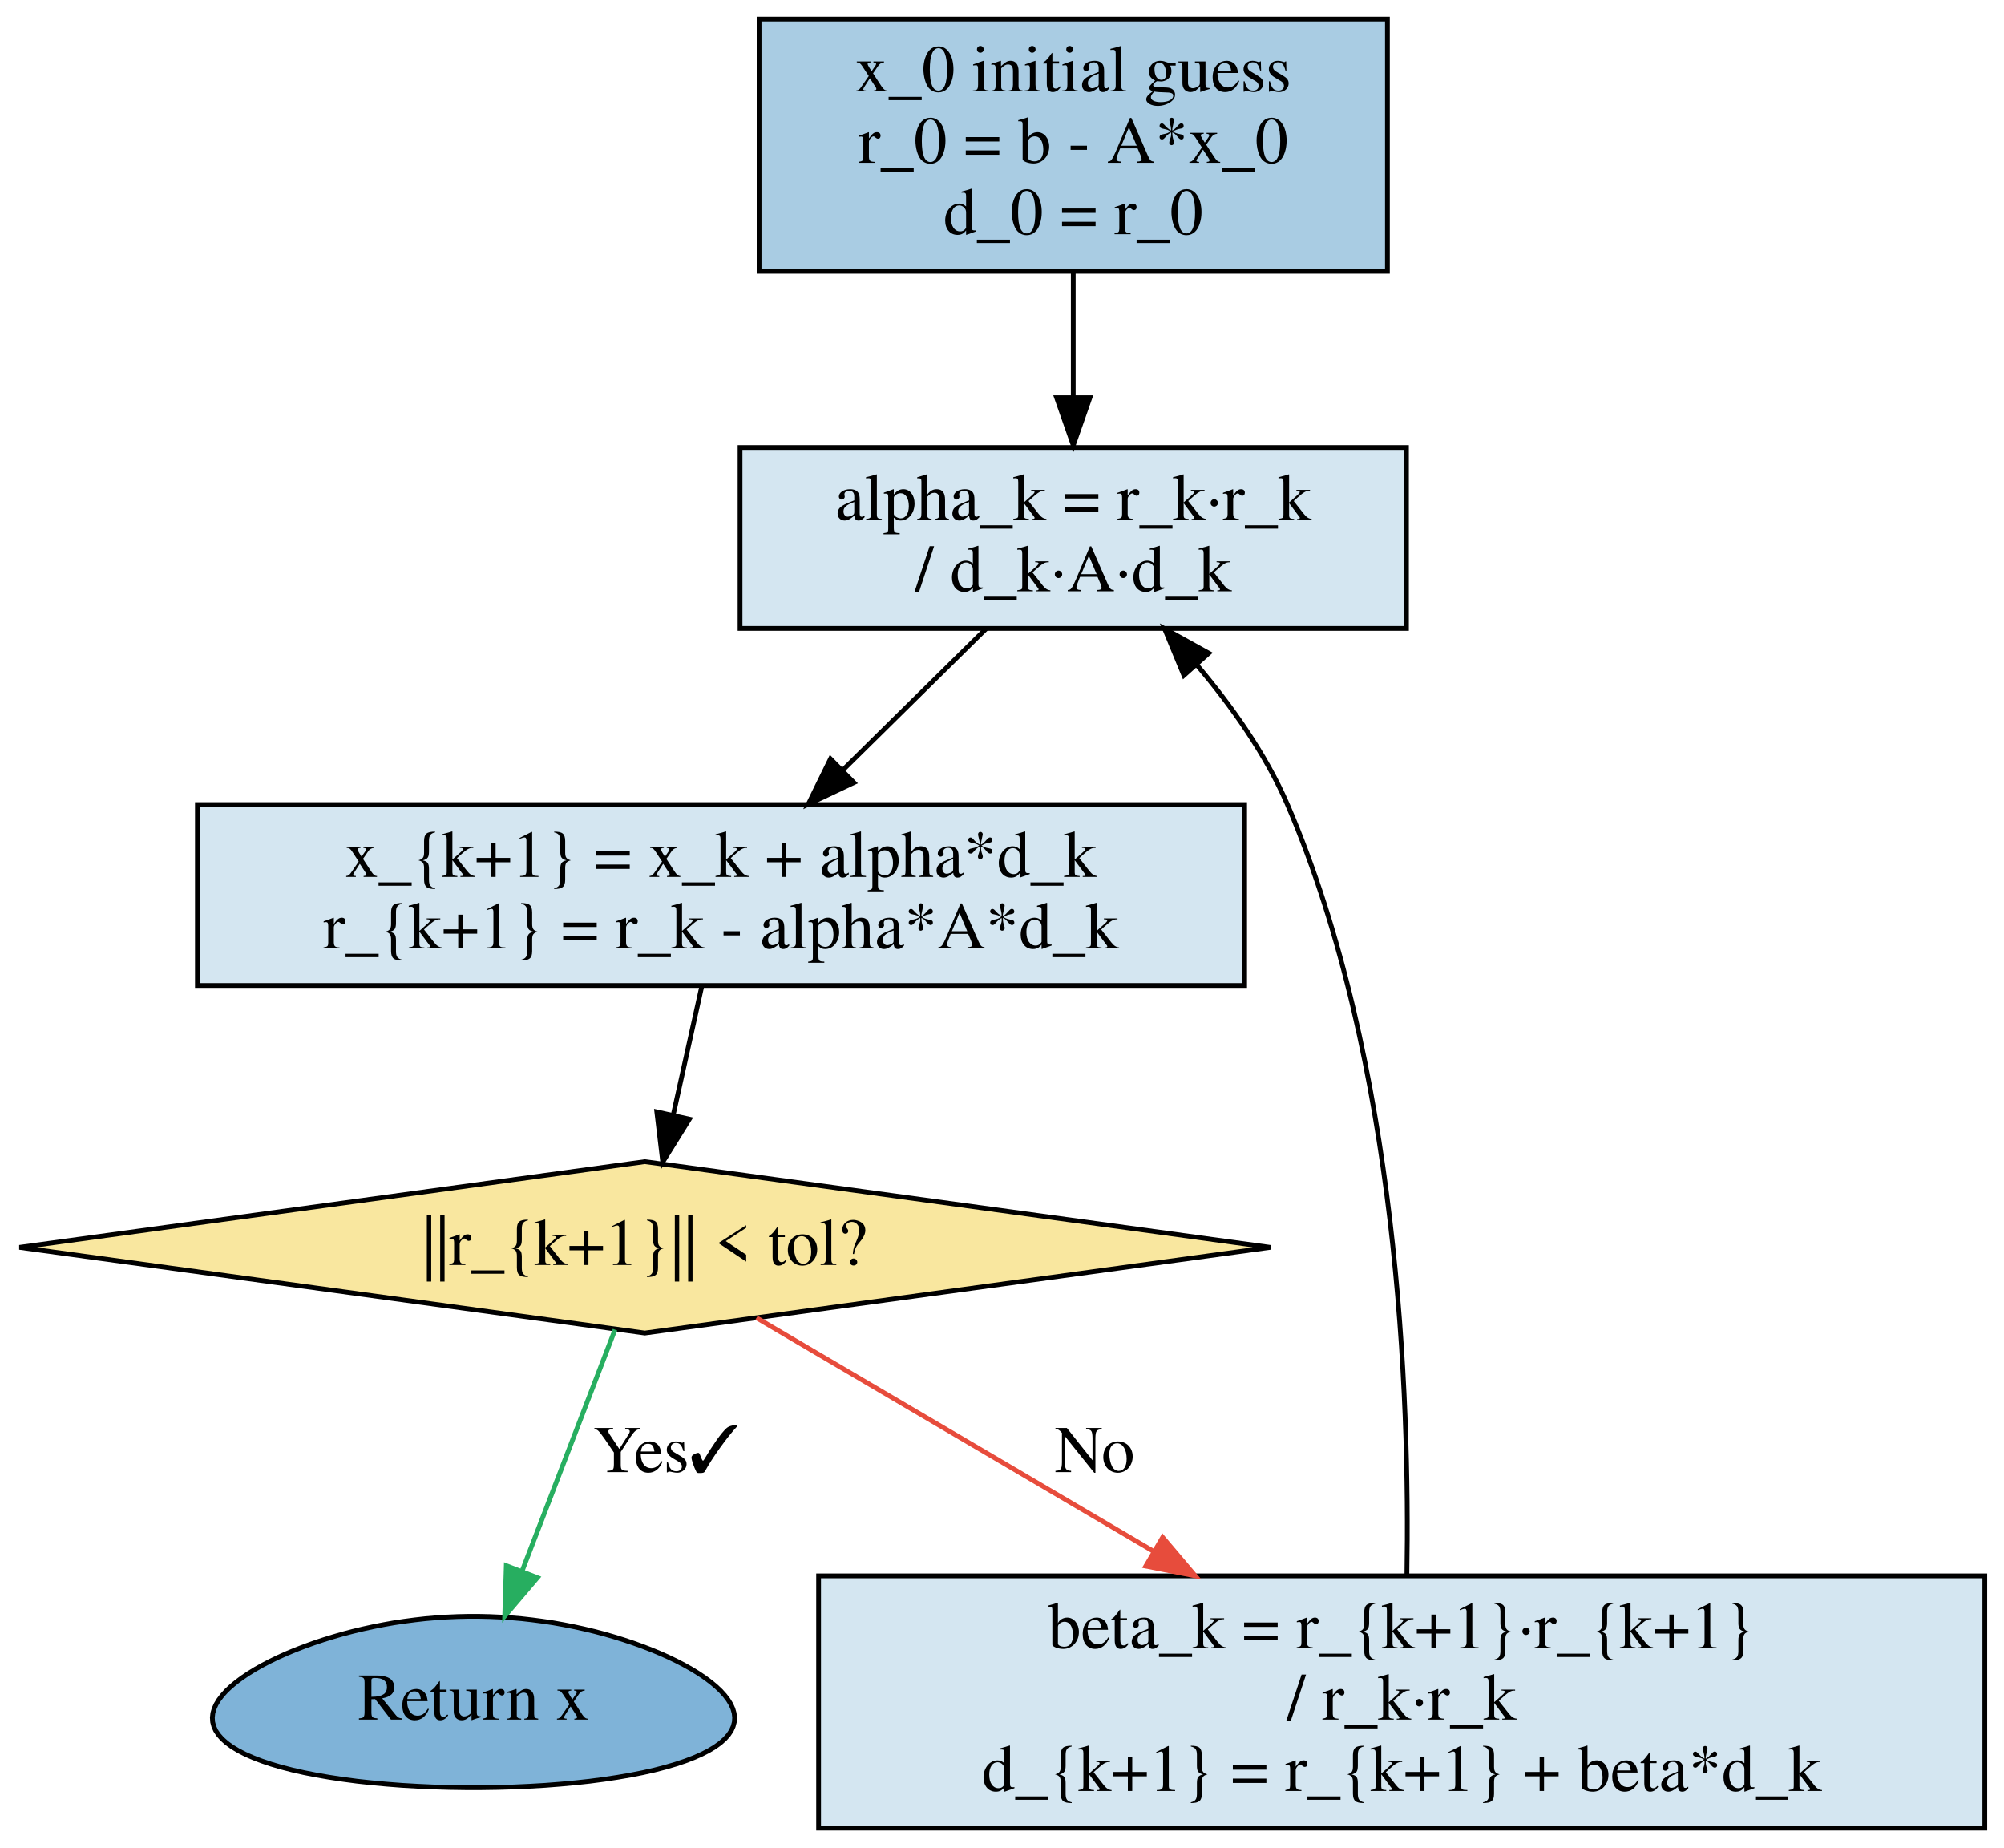
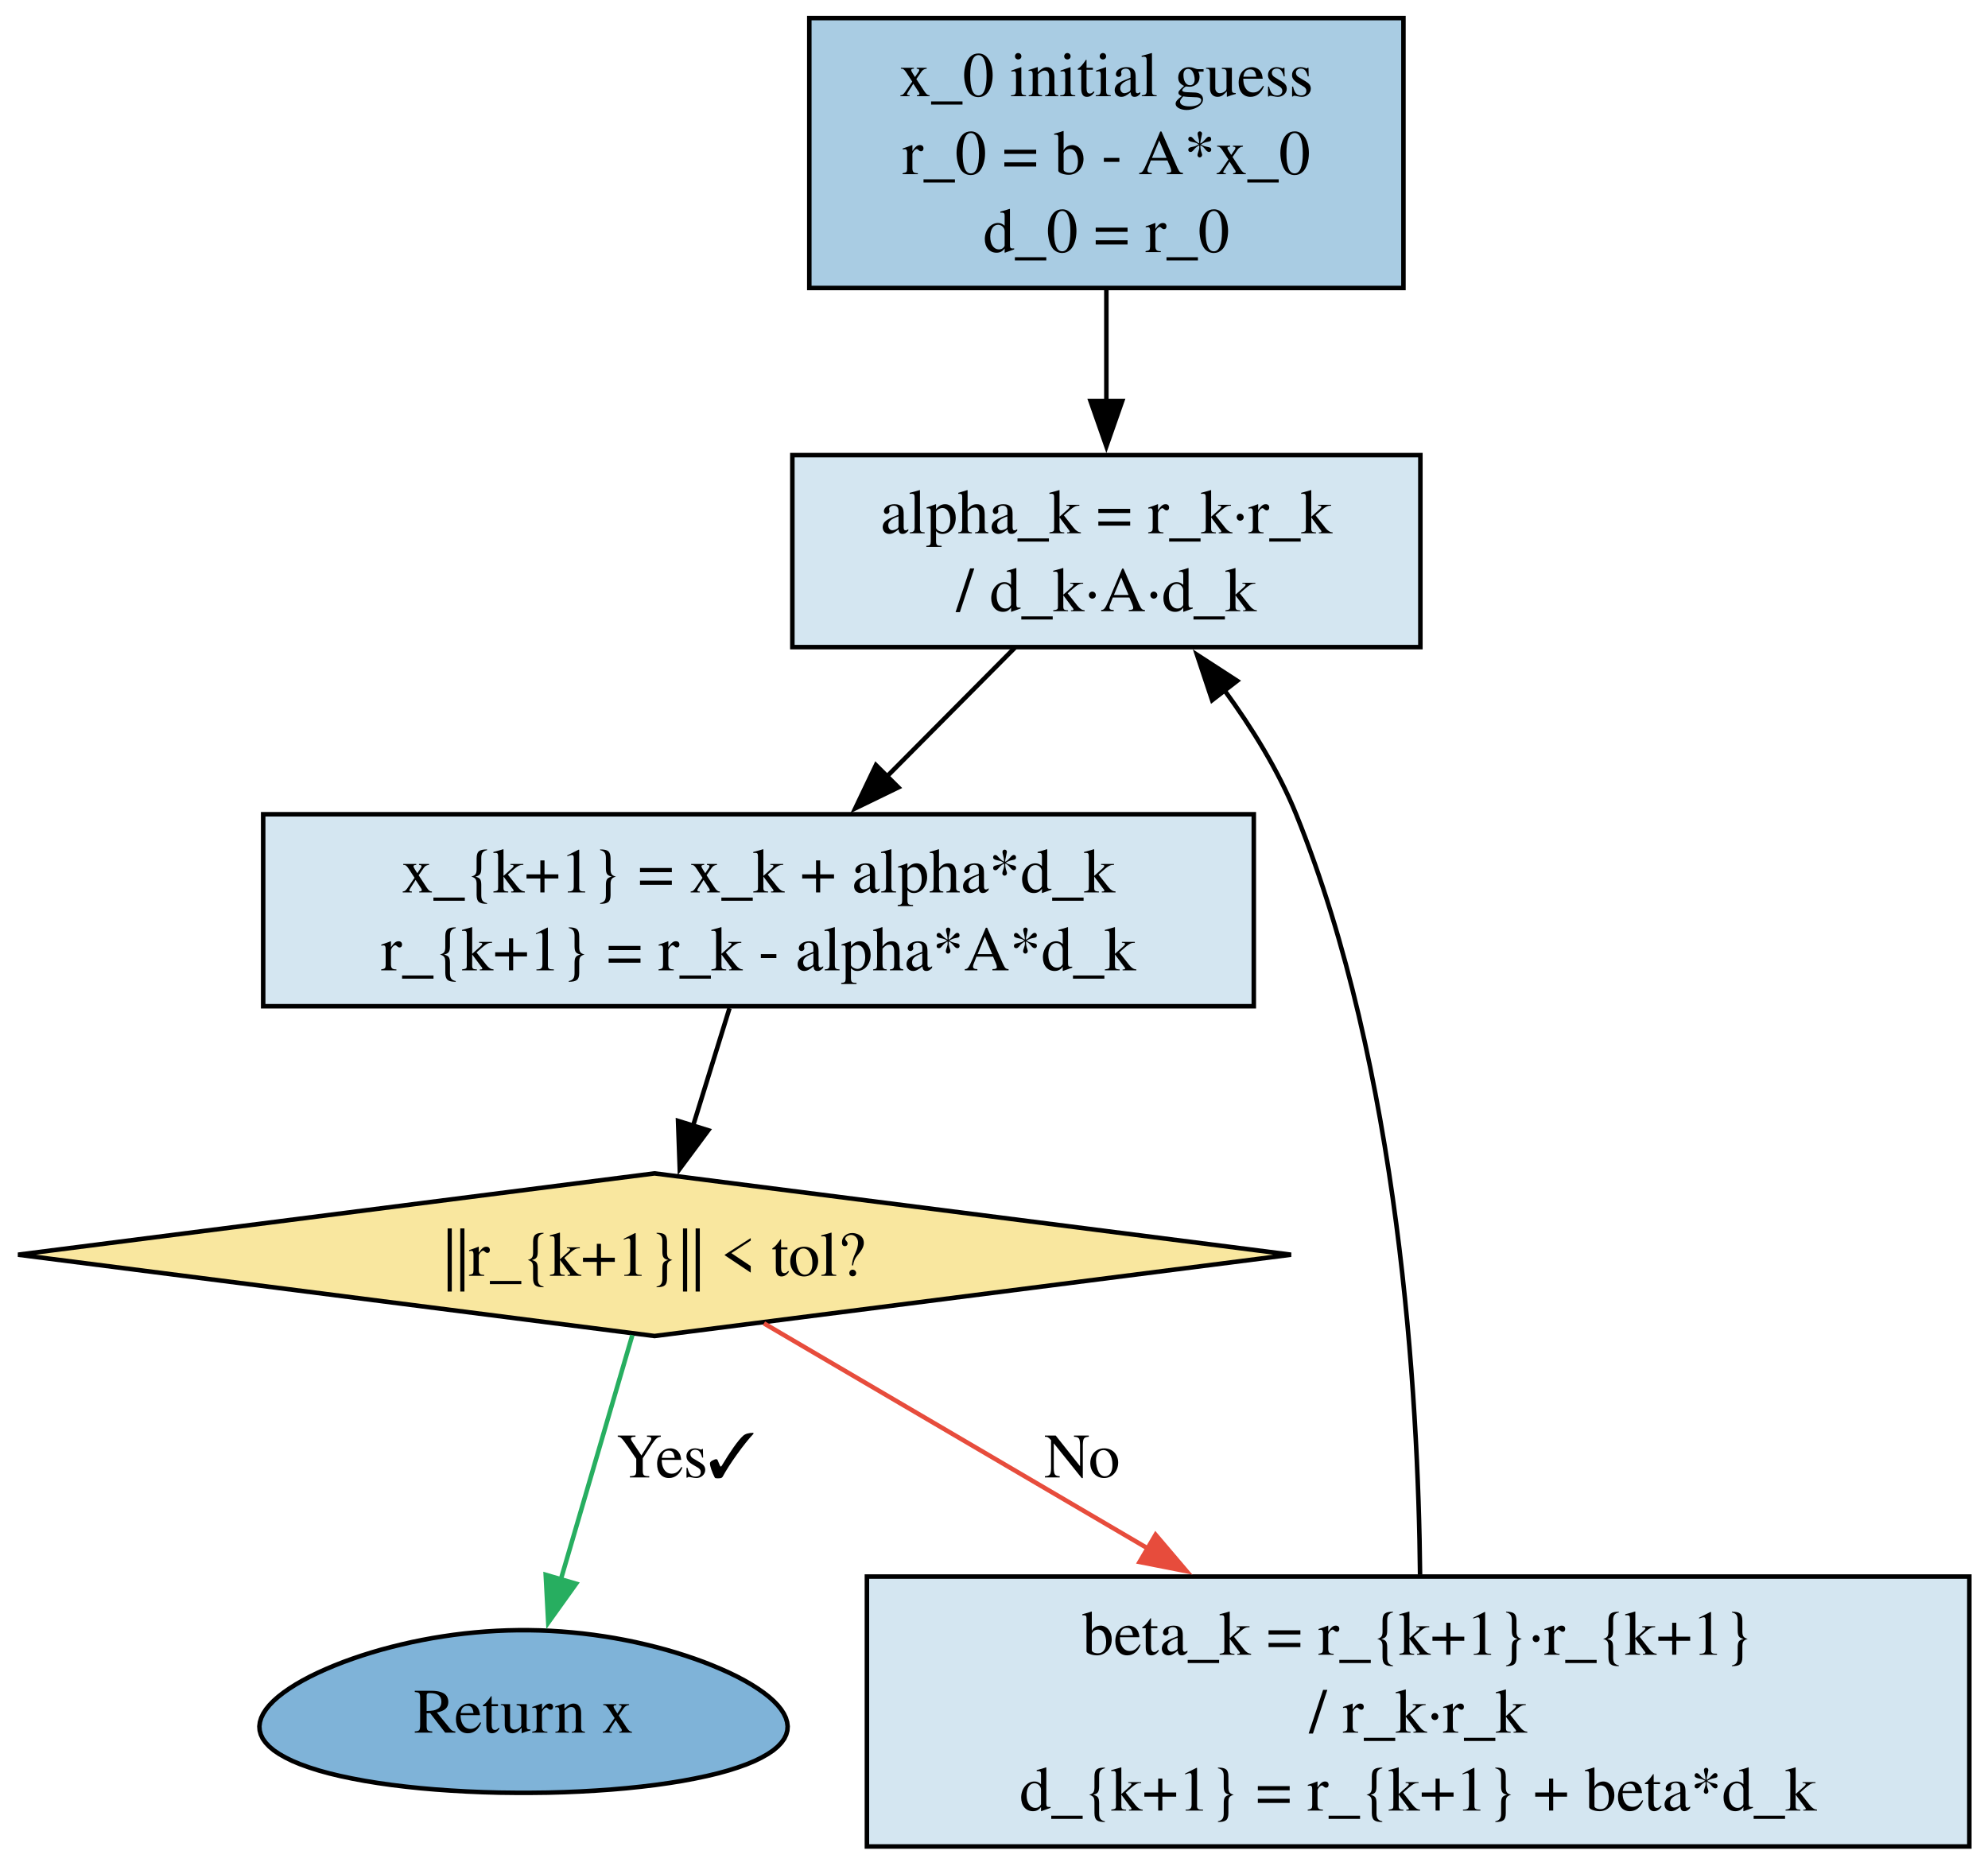
- <svg xmlns="http://www.w3.org/2000/svg" width="421pt" height="388pt" viewBox="0.00 0.00 420.94 388.00">
-   <g id="graph0" class="graph" transform="scale(1 1) rotate(0) translate(4 384)">
+ <svg xmlns="http://www.w3.org/2000/svg" width="440pt" height="413pt" viewBox="0.00 0.00 440.00 413.00">
+   <g id="graph0" class="graph" transform="scale(1 1) rotate(0) translate(4 408.75)">
    <g id="node1" class="node">
-       <polygon fill="#a9cce3" stroke="black" points="287.44,-380 155.44,-380 155.44,-327 287.44,-327 287.44,-380" />
-       <text text-anchor="middle" x="221.44" y="-364.8" font-family="Times,serif" font-size="14.00">x_0 initial guess</text>
-       <text text-anchor="middle" x="221.44" y="-349.8" font-family="Times,serif" font-size="14.00">r_0 = b - A*x_0</text>
-       <text text-anchor="middle" x="221.44" y="-334.8" font-family="Times,serif" font-size="14.00">d_0 = r_0</text>
+       <polygon fill="#a9cce3" stroke="black" points="306.62,-404.75 175.12,-404.75 175.12,-345 306.62,-345 306.62,-404.75" />
+       <text xml:space="preserve" text-anchor="middle" x="240.87" y="-387.45" font-family="Times,serif" font-size="14.00">x_0 initial guess</text>
+       <text xml:space="preserve" text-anchor="middle" x="240.87" y="-370.2" font-family="Times,serif" font-size="14.00">r_0 = b - A*x_0</text>
+       <text xml:space="preserve" text-anchor="middle" x="240.87" y="-352.95" font-family="Times,serif" font-size="14.00">d_0 = r_0</text>
    </g>
    <g id="node2" class="node">
-       <polygon fill="#d4e6f1" stroke="black" points="291.44,-290 151.44,-290 151.44,-252 291.44,-252 291.44,-290" />
-       <text text-anchor="middle" x="221.44" y="-274.8" font-family="Times,serif" font-size="14.00">alpha_k = r_k·r_k</text>
-       <text text-anchor="middle" x="221.44" y="-259.8" font-family="Times,serif" font-size="14.00">/ d_k·A·d_k</text>
+       <polygon fill="#d4e6f1" stroke="black" points="310.37,-308 171.37,-308 171.37,-265.5 310.37,-265.5 310.37,-308" />
+       <text xml:space="preserve" text-anchor="middle" x="240.87" y="-290.7" font-family="Times,serif" font-size="14.00">alpha_k = r_k·r_k</text>
+       <text xml:space="preserve" text-anchor="middle" x="240.87" y="-273.45" font-family="Times,serif" font-size="14.00">/ d_k·A·d_k</text>
    </g>
    <g id="edge1" class="edge">
-       <path fill="none" stroke="black" d="M221.44,-326.59C221.44,-318.31 221.44,-309.11 221.44,-300.65" />
-       <polygon fill="black" stroke="black" points="224.94,-300.47 221.44,-290.47 217.94,-300.47 224.94,-300.47" />
+       <path fill="none" stroke="black" d="M240.87,-344.72C240.87,-336.72 240.87,-328 240.87,-319.84" />
+       <polygon fill="black" stroke="black" points="244.37,-319.96 240.87,-309.96 237.37,-319.96 244.37,-319.96" />
    </g>
    <g id="node3" class="node">
-       <polygon fill="#d4e6f1" stroke="black" points="257.44,-215 37.44,-215 37.44,-177 257.44,-177 257.44,-215" />
-       <text text-anchor="middle" x="147.44" y="-199.8" font-family="Times,serif" font-size="14.00">x_{k+1} = x_k + alpha*d_k</text>
-       <text text-anchor="middle" x="147.44" y="-184.8" font-family="Times,serif" font-size="14.00">r_{k+1} = r_k - alpha*A*d_k</text>
+       <polygon fill="#d4e6f1" stroke="black" points="273.5,-228.5 54.25,-228.5 54.25,-186 273.5,-186 273.5,-228.5" />
+       <text xml:space="preserve" text-anchor="middle" x="163.87" y="-211.2" font-family="Times,serif" font-size="14.00">x_{k+1} = x_k + alpha*d_k</text>
+       <text xml:space="preserve" text-anchor="middle" x="163.87" y="-193.95" font-family="Times,serif" font-size="14.00">r_{k+1} = r_k - alpha*A*d_k</text>
    </g>
    <g id="edge2" class="edge">
-       <path fill="none" stroke="black" d="M203.15,-251.96C194.08,-243.01 182.97,-232.05 173.06,-222.28" />
-       <polygon fill="black" stroke="black" points="175.35,-219.62 165.78,-215.09 170.44,-224.6 175.35,-219.62" />
+       <path fill="none" stroke="black" d="M220.64,-265.39C211.95,-256.65 201.66,-246.28 192.23,-236.79" />
+       <polygon fill="black" stroke="black" points="194.83,-234.45 185.3,-229.82 189.87,-239.38 194.83,-234.45" />
    </g>
    <g id="node4" class="node">
-       <polygon fill="#f9e79f" stroke="black" points="131.44,-140 0.06,-122 131.44,-104 262.82,-122 131.44,-140" />
-       <text text-anchor="middle" x="131.44" y="-118.3" font-family="Times,serif" font-size="14.00">||r_{k+1}|| &lt; tol?</text>
+       <polygon fill="#f9e79f" stroke="black" points="140.87,-149 0,-131 140.87,-113 281.74,-131 140.87,-149" />
+       <text xml:space="preserve" text-anchor="middle" x="140.87" y="-126.33" font-family="Times,serif" font-size="14.00">||r_{k+1}|| &lt; tol?</text>
    </g>
    <g id="edge3" class="edge">
-       <path fill="none" stroke="black" d="M143.4,-176.83C141.59,-168.69 139.42,-158.91 137.43,-149.94" />
-       <polygon fill="black" stroke="black" points="140.79,-148.93 135.2,-139.93 133.95,-150.45 140.79,-148.93" />
+       <path fill="none" stroke="black" d="M157.46,-185.57C154.95,-177.45 152.03,-168.02 149.34,-159.36" />
+       <polygon fill="black" stroke="black" points="152.76,-158.54 146.45,-150.03 146.07,-160.62 152.76,-158.54" />
    </g>
    <g id="node5" class="node">
-       <polygon fill="#d4e6f1" stroke="black" points="412.94,-53 167.94,-53 167.94,0 412.94,0 412.94,-53" />
-       <text text-anchor="middle" x="290.44" y="-37.8" font-family="Times,serif" font-size="14.00">beta_k = r_{k+1}·r_{k+1}</text>
-       <text text-anchor="middle" x="290.44" y="-22.8" font-family="Times,serif" font-size="14.00">/ r_k·r_k</text>
-       <text text-anchor="middle" x="290.44" y="-7.8" font-family="Times,serif" font-size="14.00">d_{k+1} = r_{k+1} + beta*d_k</text>
+       <polygon fill="#d4e6f1" stroke="black" points="431.87,-59.75 187.87,-59.75 187.87,0 431.87,0 431.87,-59.75" />
+       <text xml:space="preserve" text-anchor="middle" x="309.87" y="-42.45" font-family="Times,serif" font-size="14.00">beta_k = r_{k+1}·r_{k+1}</text>
+       <text xml:space="preserve" text-anchor="middle" x="309.87" y="-25.2" font-family="Times,serif" font-size="14.00">/ r_k·r_k</text>
+       <text xml:space="preserve" text-anchor="middle" x="309.87" y="-7.95" font-family="Times,serif" font-size="14.00">d_{k+1} = r_{k+1} + beta*d_k</text>
    </g>
    <g id="edge5" class="edge">
-       <path fill="none" stroke="#e74c3c" d="M154.9,-107.2C176.73,-94.37 210.02,-74.79 238.14,-58.25" />
-       <polygon fill="#e74c3c" stroke="#e74c3c" points="240.22,-61.09 247.07,-53 236.68,-55.05 240.22,-61.09" />
-       <text text-anchor="middle" x="225.94" y="-74.8" font-family="Times,serif" font-size="14.00">No</text>
+       <path fill="none" stroke="#e74c3c" d="M165.08,-115.8C187.22,-102.81 220.88,-83.07 250.18,-65.89" />
+       <polygon fill="#e74c3c" stroke="#e74c3c" points="251.76,-69.01 258.62,-60.94 248.22,-62.98 251.76,-69.01" />
+       <text xml:space="preserve" text-anchor="middle" x="235.5" y="-81.7" font-family="Times,serif" font-size="14.00">No</text>
    </g>
    <g id="node6" class="node">
-       <polygon fill="#7fb3d8" stroke="black" points="100.52,-8.55 103.88,-8.65 107.2,-8.8 110.48,-8.99 113.7,-9.24 116.84,-9.53 119.89,-9.86 122.85,-10.25 125.7,-10.68 128.42,-11.15 131.02,-11.66 133.47,-12.21 135.78,-12.81 137.93,-13.44 139.93,-14.11 141.75,-14.81 143.4,-15.54 144.88,-16.3 146.18,-17.09 147.31,-17.91 148.25,-18.75 149.01,-19.61 149.6,-20.49 150,-21.39 150.24,-22.3 150.3,-23.22 150.2,-24.15 149.93,-25.09 149.51,-26.03 148.94,-26.97 148.22,-27.91 147.37,-28.85 146.38,-29.78 145.27,-30.7 144.05,-31.61 142.71,-32.51 141.28,-33.39 139.75,-34.25 138.14,-35.09 136.44,-35.91 134.67,-36.7 132.84,-37.46 130.95,-38.19 129.01,-38.89 127.01,-39.56 124.98,-40.19 122.91,-40.79 120.81,-41.34 118.68,-41.85 116.53,-42.32 114.35,-42.75 112.16,-43.14 109.96,-43.47 107.74,-43.76 105.52,-44.01 103.28,-44.2 101.05,-44.35 98.81,-44.45 96.56,-44.5 94.32,-44.5 92.07,-44.45 89.83,-44.35 87.59,-44.2 85.36,-44.01 83.14,-43.76 80.92,-43.47 78.72,-43.14 76.53,-42.75 74.35,-42.32 72.2,-41.85 70.07,-41.34 67.97,-40.79 65.9,-40.19 63.87,-39.56 61.87,-38.89 59.93,-38.19 58.04,-37.46 56.2,-36.7 54.44,-35.91 52.74,-35.09 51.13,-34.25 49.6,-33.39 48.17,-32.51 46.83,-31.61 45.61,-30.7 44.5,-29.78 43.51,-28.85 42.66,-27.91 41.94,-26.97 41.37,-26.03 40.95,-25.09 40.68,-24.15 40.58,-23.22 40.64,-22.3 40.88,-21.39 41.28,-20.49 41.87,-19.61 42.63,-18.75 43.57,-17.91 44.69,-17.09 46,-16.3 47.47,-15.54 49.13,-14.81 50.95,-14.11 52.94,-13.44 55.1,-12.81 57.41,-12.21 59.86,-11.66 62.46,-11.15 65.18,-10.68 68.03,-10.25 70.98,-9.86 74.04,-9.53 77.18,-9.24 80.4,-8.99 83.68,-8.8 87,-8.65 90.36,-8.55 93.74,-8.5 97.13,-8.5 100.52,-8.55" />
-       <text text-anchor="middle" x="95.44" y="-22.8" font-family="Times,serif" font-size="14.00">Return x</text>
+       <polygon fill="#7fb3d8" stroke="black" points="117.28,-11.92 120.86,-12.02 124.4,-12.17 127.9,-12.37 131.32,-12.61 134.67,-12.9 137.93,-13.24 141.08,-13.62 144.11,-14.05 147.01,-14.52 149.78,-15.04 152.4,-15.59 154.86,-16.18 157.15,-16.81 159.27,-17.48 161.22,-18.18 162.98,-18.91 164.55,-19.68 165.94,-20.47 167.14,-21.28 168.14,-22.12 168.95,-22.98 169.58,-23.86 170.01,-24.76 170.26,-25.67 170.33,-26.59 170.21,-27.52 169.93,-28.46 169.48,-29.4 168.87,-30.35 168.11,-31.29 167.2,-32.23 166.15,-33.16 164.97,-34.08 163.66,-34.99 162.24,-35.89 160.71,-36.77 159.09,-37.63 157.36,-38.47 155.56,-39.28 153.68,-40.07 151.72,-40.84 149.71,-41.57 147.64,-42.27 145.51,-42.94 143.35,-43.57 141.14,-44.16 138.9,-44.71 136.63,-45.23 134.34,-45.7 132.02,-46.13 129.69,-46.51 127.34,-46.85 124.98,-47.14 122.61,-47.38 120.23,-47.58 117.84,-47.73 115.46,-47.83 113.07,-47.88 110.67,-47.88 108.28,-47.83 105.9,-47.73 103.51,-47.58 101.13,-47.38 98.76,-47.14 96.4,-46.85 94.05,-46.51 91.72,-46.13 89.4,-45.7 87.11,-45.23 84.84,-44.71 82.6,-44.16 80.39,-43.57 78.23,-42.94 76.1,-42.27 74.03,-41.57 72.02,-40.84 70.06,-40.07 68.18,-39.28 66.38,-38.47 64.65,-37.63 63.03,-36.77 61.5,-35.89 60.08,-34.99 58.77,-34.08 57.59,-33.16 56.54,-32.23 55.63,-31.29 54.87,-30.35 54.26,-29.4 53.81,-28.46 53.53,-27.52 53.41,-26.59 53.48,-25.67 53.73,-24.76 54.16,-23.86 54.79,-22.98 55.6,-22.12 56.6,-21.28 57.8,-20.47 59.19,-19.68 60.76,-18.91 62.52,-18.18 64.47,-17.48 66.59,-16.81 68.88,-16.18 71.34,-15.59 73.96,-15.04 76.73,-14.52 79.63,-14.05 82.66,-13.62 85.81,-13.24 89.07,-12.9 92.42,-12.61 95.84,-12.37 99.34,-12.17 102.88,-12.02 106.46,-11.92 110.06,-11.88 113.68,-11.88 117.28,-11.92" />
+       <text xml:space="preserve" text-anchor="middle" x="111.87" y="-25.2" font-family="Times,serif" font-size="14.00">Return x</text>
    </g>
    <g id="edge4" class="edge">
-       <path fill="none" stroke="#27ae60" d="M125.17,-104.71C119.8,-90.76 111.96,-70.4 105.68,-54.09" />
-       <polygon fill="#27ae60" stroke="#27ae60" points="108.86,-52.62 102,-44.55 102.33,-55.14 108.86,-52.62" />
-       <text text-anchor="middle" x="135.94" y="-74.8" font-family="Times,serif" font-size="14.00">Yes✓</text>
+       <path fill="none" stroke="#27ae60" d="M135.95,-113.18C131.6,-98.32 125.17,-76.35 120.05,-58.84" />
+       <polygon fill="#27ae60" stroke="#27ae60" points="123.5,-58.17 117.34,-49.56 116.78,-60.14 123.5,-58.17" />
+       <text xml:space="preserve" text-anchor="middle" x="147.82" y="-81.7" font-family="Times,serif" font-size="14.00">Yes✓</text>
    </g>
    <g id="edge6" class="edge">
-       <path fill="none" stroke="black" d="M291.53,-53.23C292.16,-90.48 289.73,-160.89 266.44,-215 261.88,-225.58 254.66,-235.77 247.32,-244.43" />
-       <polygon fill="black" stroke="black" points="244.68,-242.14 240.63,-251.93 249.9,-246.8 244.68,-242.14" />
+       <path fill="none" stroke="black" d="M310.3,-60.16C309.91,-99.78 305.72,-172 282.87,-228.5 278.97,-238.13 273.09,-247.63 266.95,-256.03" />
+       <polygon fill="black" stroke="black" points="264.28,-253.76 260.93,-263.81 269.82,-258.04 264.28,-253.76" />
    </g>
  </g>
</svg>
